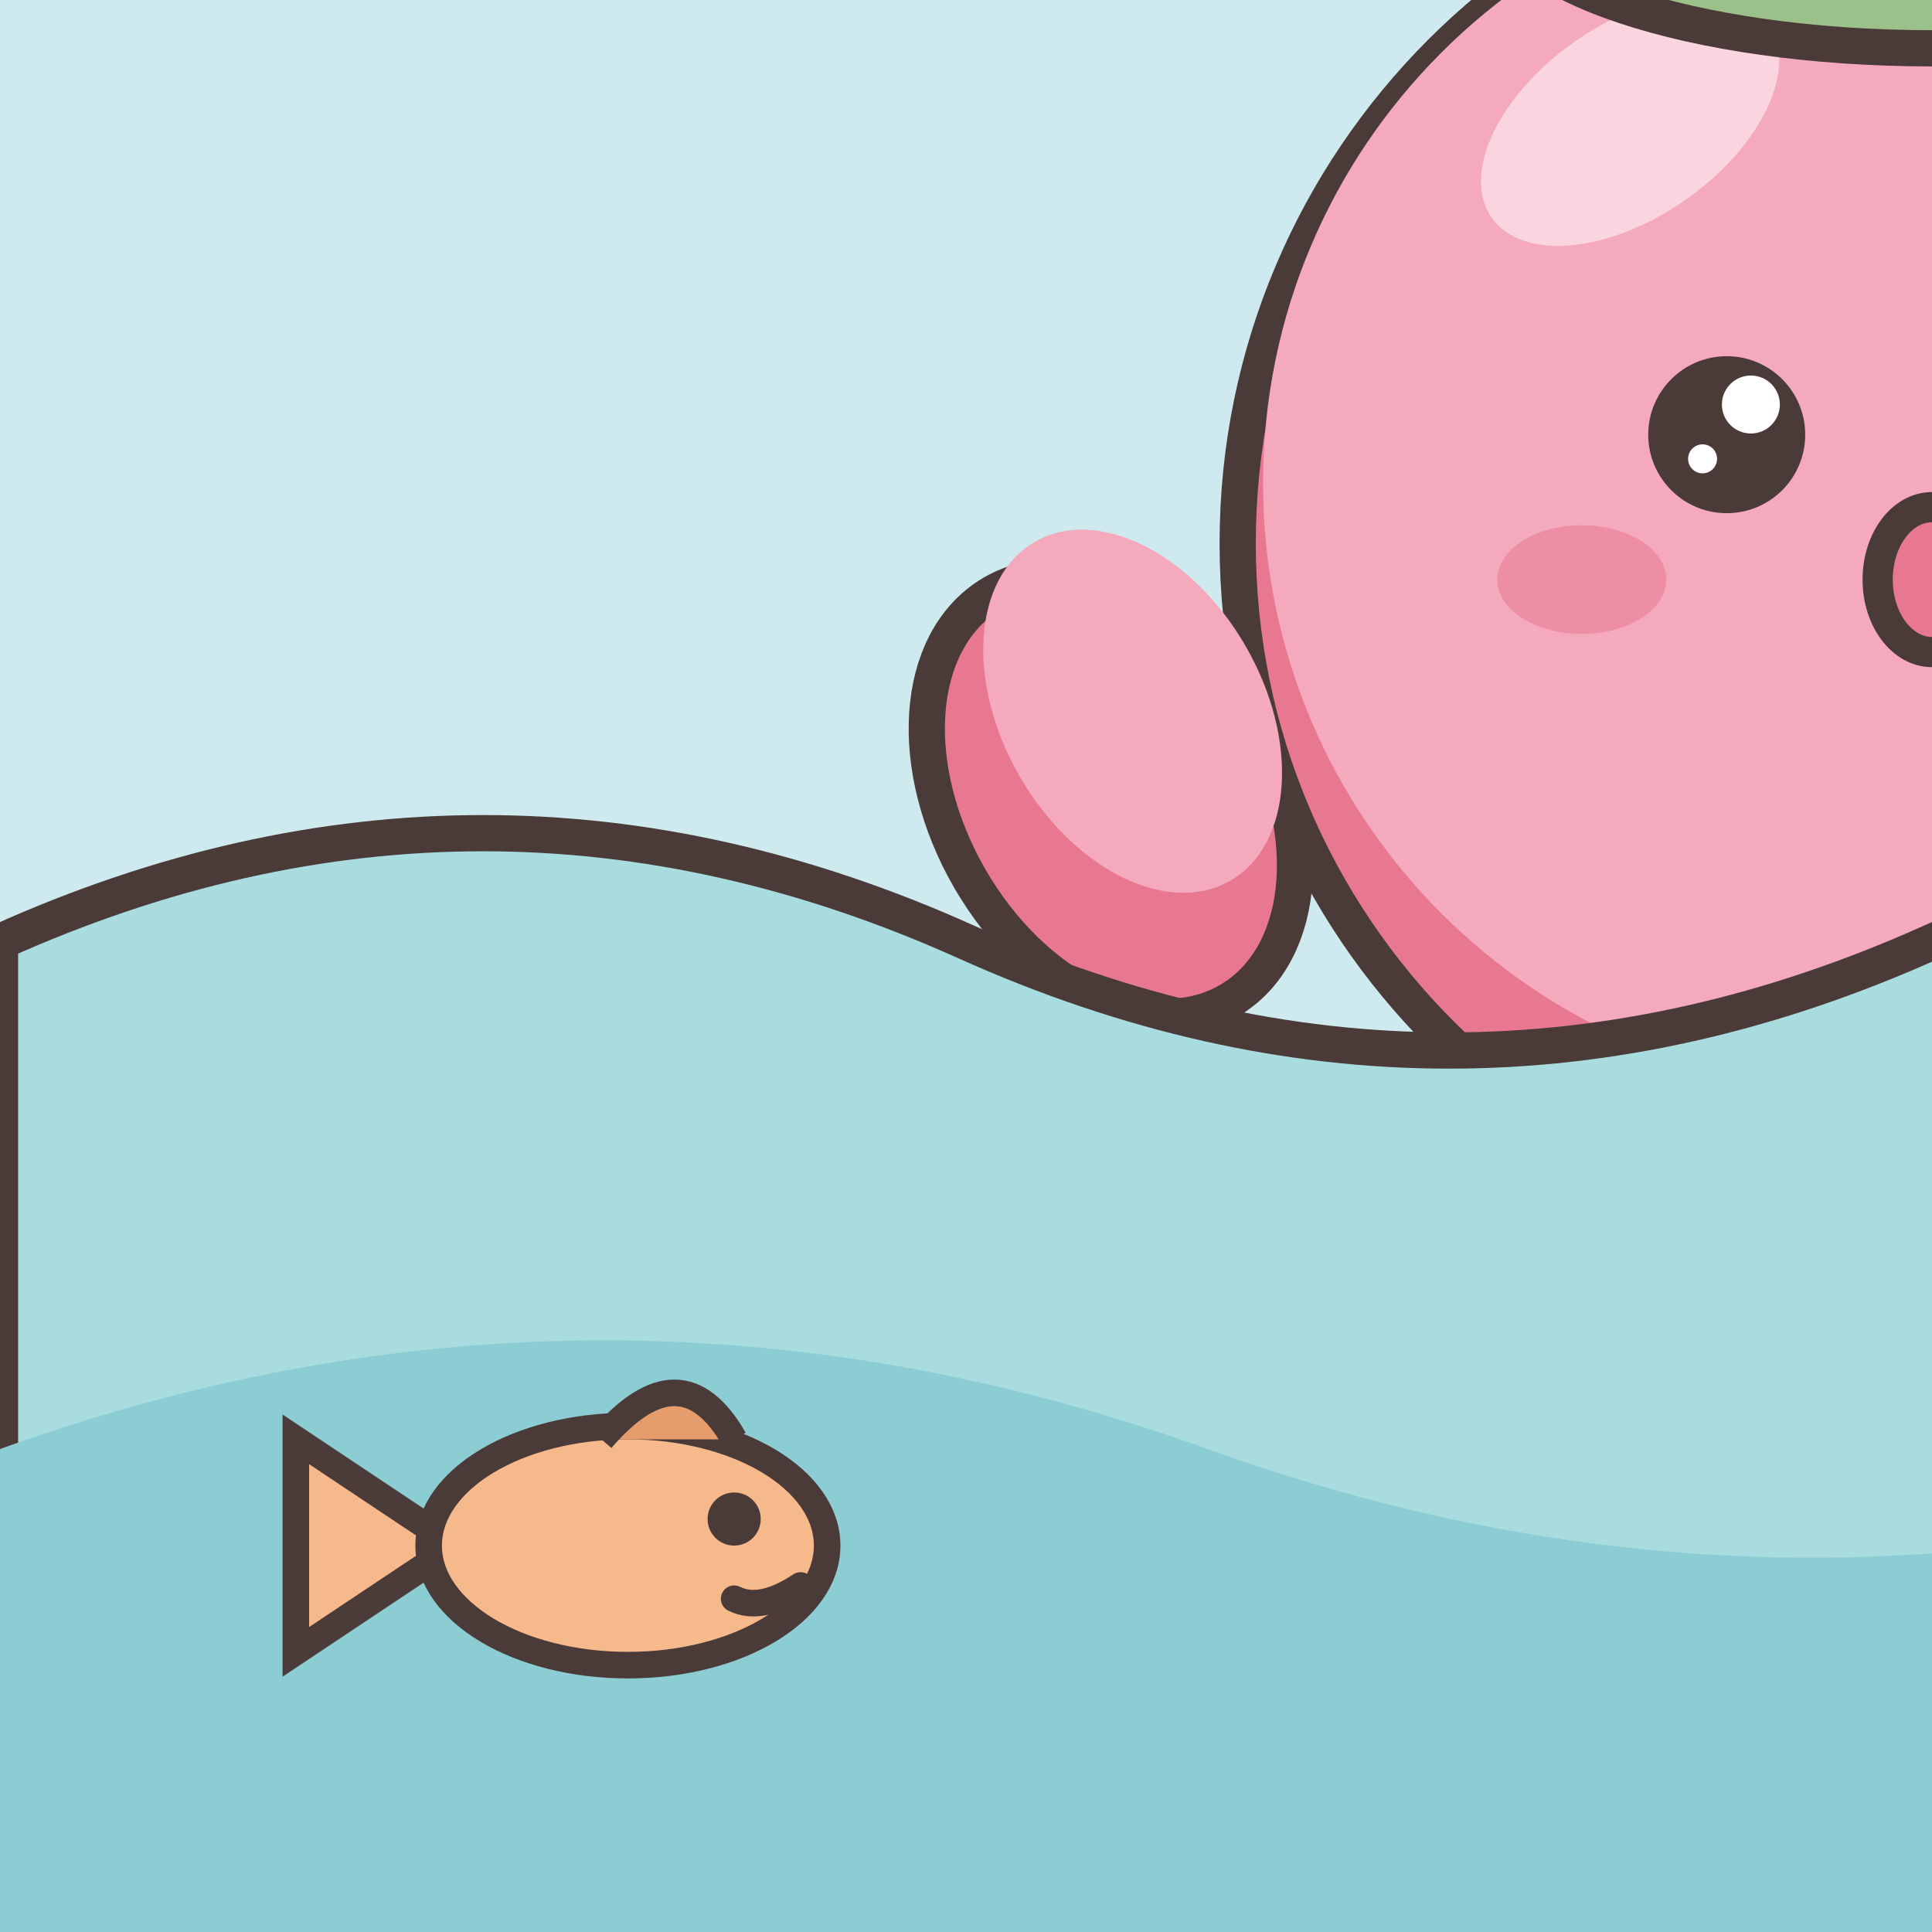
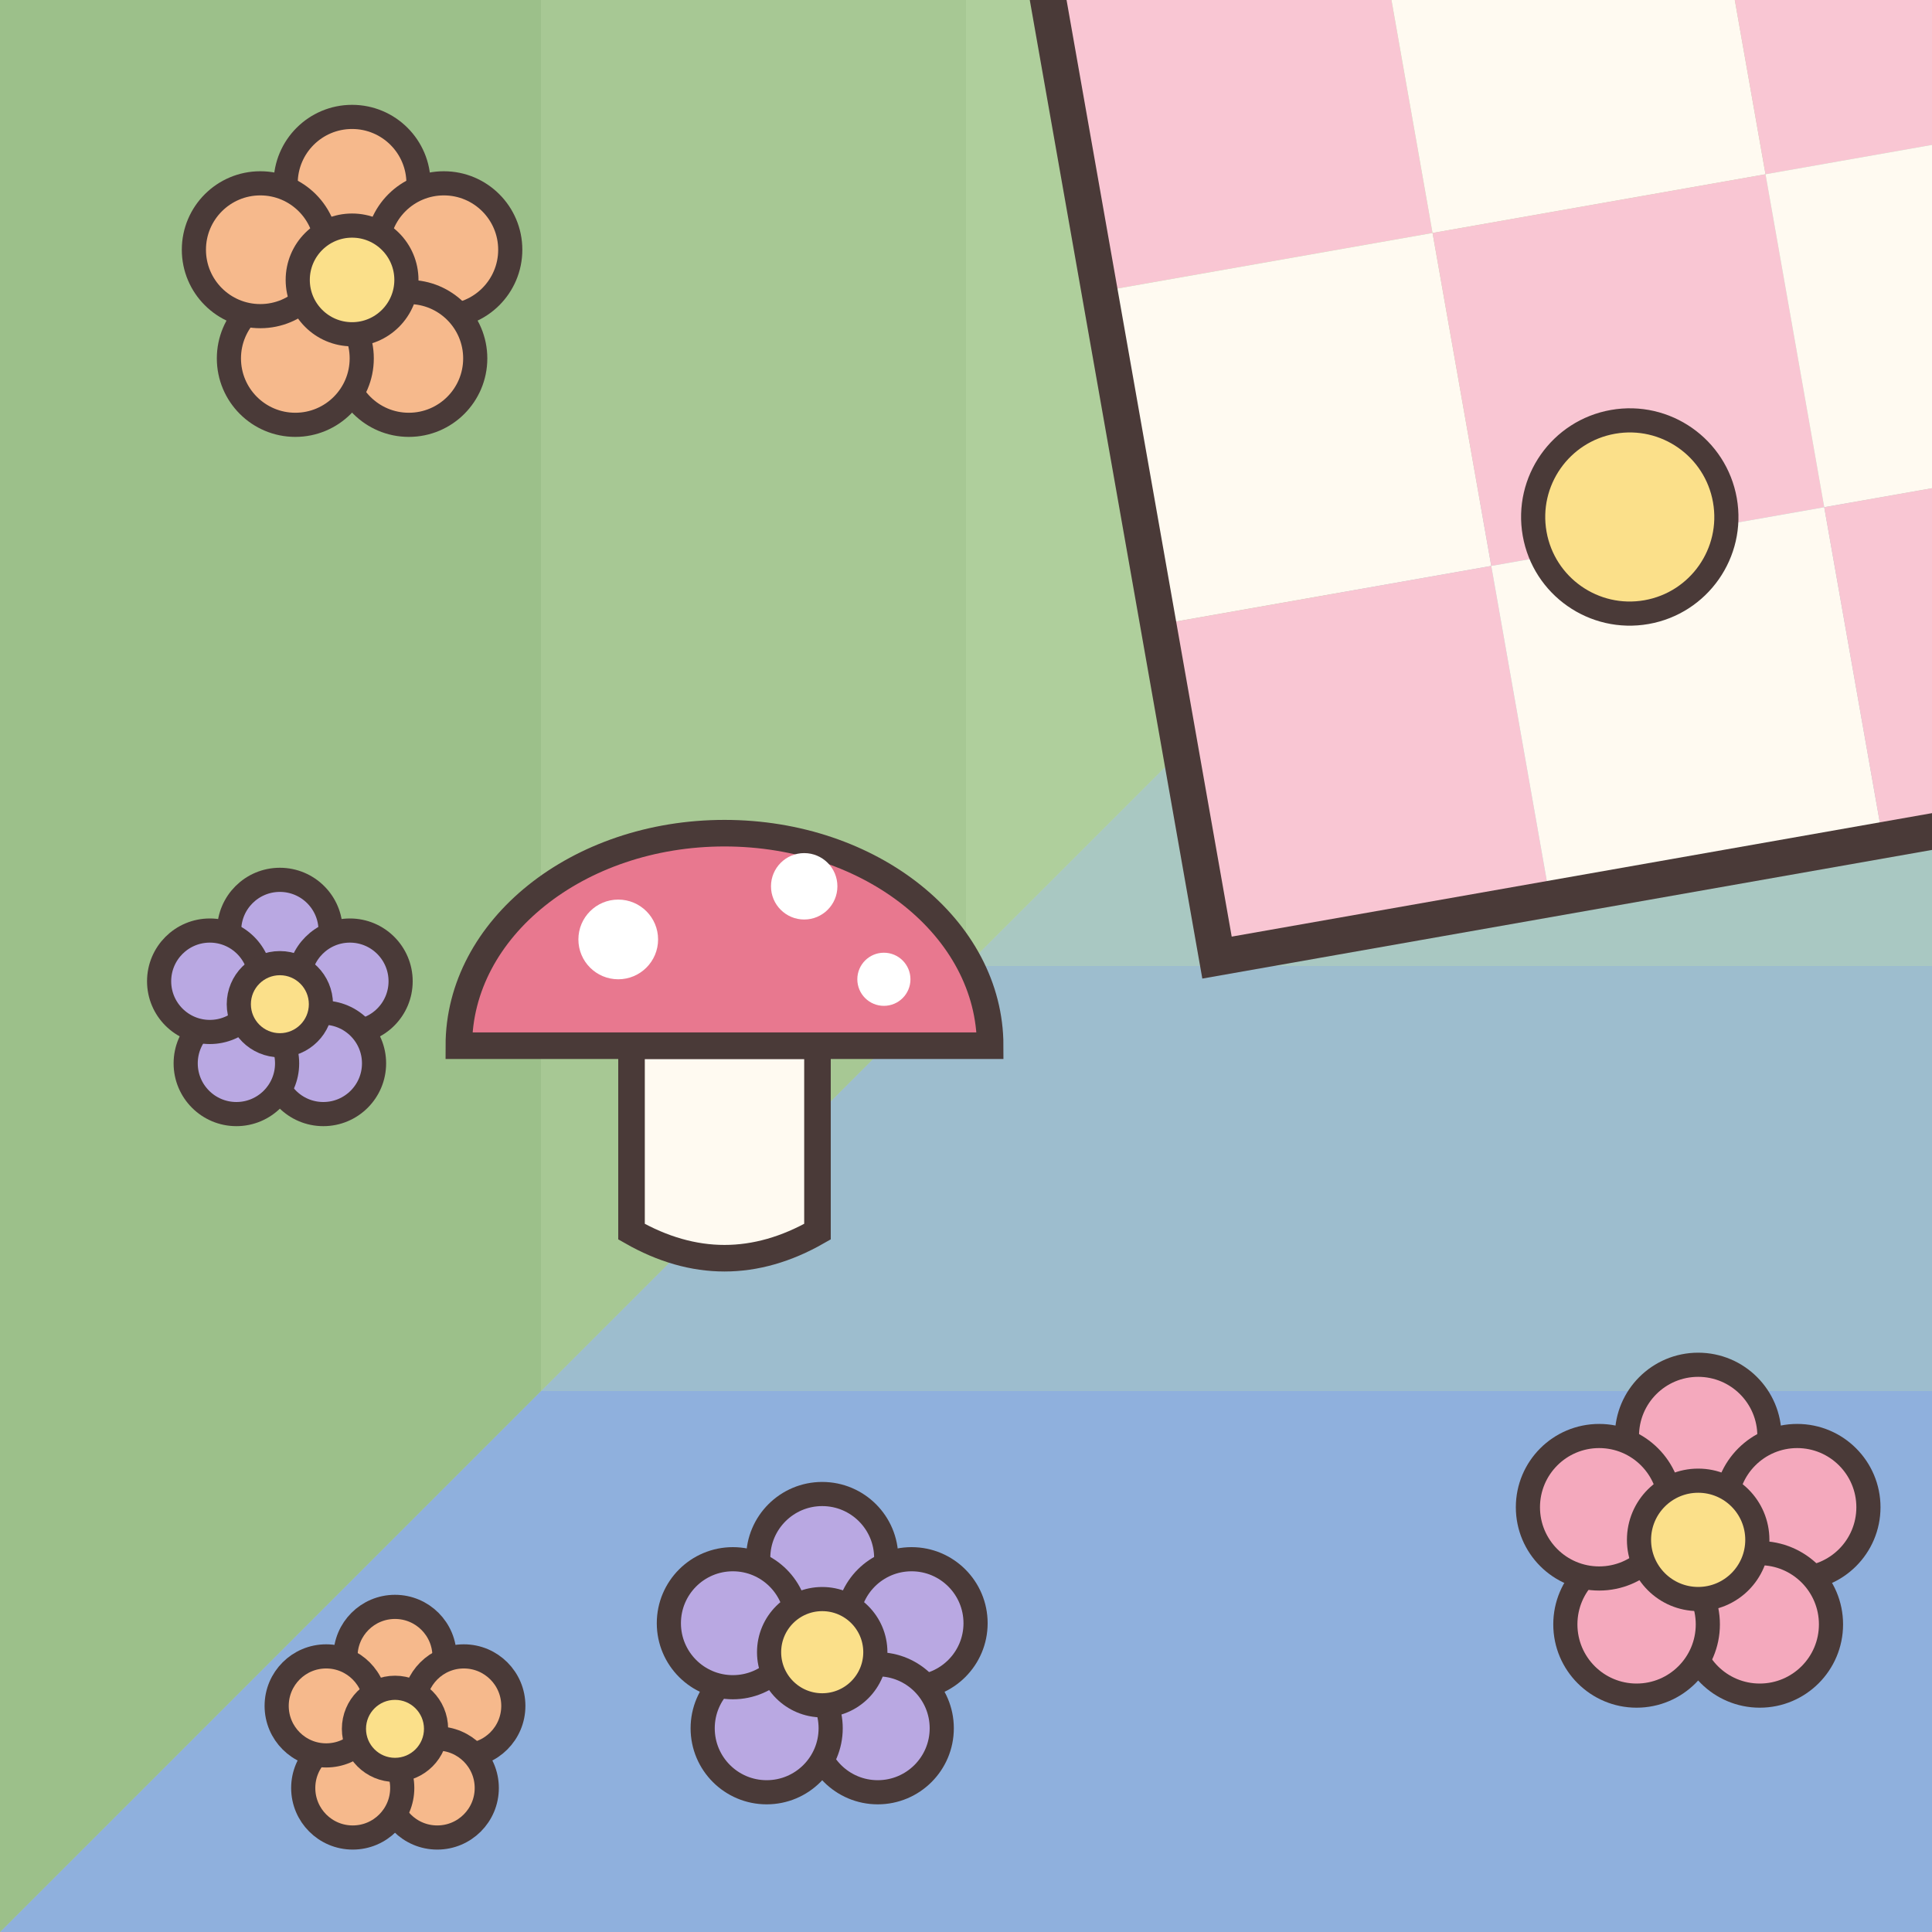
<svg xmlns="http://www.w3.org/2000/svg" width="160" height="160" viewBox="0 160 160 160">
-   <rect width="320" height="320" fill="#cfeaee" />
-   <path d="M0 60Q80 30 160 60T320 60" fill="none" stroke="#a9dcdf" stroke-width="8" stroke-linecap="round" />
-   <g transform="translate(58 74) scale(1.1)">
-     <ellipse cx="-4" cy="-8" rx="13" ry="4.5" fill="#fff" opacity=".8" stroke="#4a3a38" stroke-width="2" transform="rotate(-18 -4 -8)" />
-     <ellipse cx="-4" cy="6" rx="13" ry="4.5" fill="#fff" opacity=".8" stroke="#4a3a38" stroke-width="2" transform="rotate(18 -4 6)" />
-     <path d="M-14 0H20" fill="none" stroke="#9a86d0" stroke-width="4" stroke-linecap="round" stroke-linejoin="round" />
-     <circle cx="22" cy="0" r="4" fill="#9a86d0" stroke="#4a3a38" stroke-width="2" />
-   </g>
-   <ellipse cx="60" cy="128" rx="20" ry="5" fill="none" stroke="#a9dcdf" stroke-width="3" />
-   <path d="M240 120a36 28 0 1 0 64 -22L272 116Z" fill="#9cc08a" stroke="#4a3a38" stroke-width="3" />
-   <ellipse cx="270" cy="84" rx="7.2" ry="12.8" fill="#f4a9bd" stroke="#4a3a38" stroke-width="3" transform="rotate(0 270 100)" />
-   <ellipse cx="270" cy="84" rx="7.2" ry="12.8" fill="#f4a9bd" stroke="#4a3a38" stroke-width="3" transform="rotate(72 270 100)" />
-   <ellipse cx="270" cy="84" rx="7.2" ry="12.8" fill="#f4a9bd" stroke="#4a3a38" stroke-width="3" transform="rotate(144 270 100)" />
-   <ellipse cx="270" cy="84" rx="7.2" ry="12.8" fill="#f4a9bd" stroke="#4a3a38" stroke-width="3" transform="rotate(216 270 100)" />
-   <ellipse cx="270" cy="84" rx="7.2" ry="12.8" fill="#f4a9bd" stroke="#4a3a38" stroke-width="3" transform="rotate(288 270 100)" />
-   <circle cx="270" cy="100" r="6" fill="#fbe08a" stroke="#4a3a38" stroke-width="2" />
-   <g stroke="#4a3a38" stroke-width="6" stroke-linejoin="round" fill="#4a3a38">
-     <circle cx="160" cy="205" r="56" />
-     <ellipse cx="92" cy="226" rx="12" ry="18" transform="rotate(-30 92 226)" />
-     <ellipse cx="228" cy="226" rx="12" ry="18" transform="rotate(30 228 226)" />
-   </g>
-   <g fill="#e8788f">
-     <circle cx="160" cy="205" r="56" />
-     <ellipse cx="92" cy="226" rx="12" ry="18" transform="rotate(-30 92 226)" />
-     <ellipse cx="228" cy="226" rx="12" ry="18" transform="rotate(30 228 226)" />
-   </g>
-   <g fill="#f4a9bd" transform="translate(11.0 15.5) scale(0.9)">
-     <circle cx="160" cy="205" r="56" />
-     <ellipse cx="92" cy="226" rx="12" ry="18" transform="rotate(-30 92 226)" />
-     <ellipse cx="228" cy="226" rx="12" ry="18" transform="rotate(30 228 226)" />
-   </g>
-   <ellipse cx="135" cy="170" rx="14" ry="8" fill="#fff" opacity=".5" transform="rotate(-35 135 170)" />
-   <ellipse cx="160" cy="152" rx="36" ry="12" fill="#9cc08a" stroke="#4a3a38" stroke-width="3" />
-   <path d="M160 152l14-6" fill="none" stroke="#4a3a38" stroke-width="2" stroke-linecap="round" stroke-linejoin="round" />
-   <ellipse cx="176" cy="140" rx="2.7" ry="4.8" fill="#f9c6d3" stroke="#4a3a38" stroke-width="3" transform="rotate(0 176 146)" />
-   <ellipse cx="176" cy="140" rx="2.7" ry="4.8" fill="#f9c6d3" stroke="#4a3a38" stroke-width="3" transform="rotate(72 176 146)" />
-   <ellipse cx="176" cy="140" rx="2.7" ry="4.8" fill="#f9c6d3" stroke="#4a3a38" stroke-width="3" transform="rotate(144 176 146)" />
-   <ellipse cx="176" cy="140" rx="2.7" ry="4.8" fill="#f9c6d3" stroke="#4a3a38" stroke-width="3" transform="rotate(216 176 146)" />
-   <ellipse cx="176" cy="140" rx="2.7" ry="4.8" fill="#f9c6d3" stroke="#4a3a38" stroke-width="3" transform="rotate(288 176 146)" />
-   <circle cx="143" cy="196" r="6.5" fill="#4a3a38" />
-   <circle cx="145" cy="193.5" r="2.4" fill="#fff" />
-   <circle cx="141" cy="198" r="1.2" fill="#fff" />
-   <circle cx="177" cy="196" r="6.5" fill="#4a3a38" />
-   <circle cx="179" cy="193.5" r="2.4" fill="#fff" />
-   <circle cx="175" cy="198" r="1.2" fill="#fff" />
-   <ellipse cx="131" cy="208" rx="7" ry="4.5" fill="#e8788f" opacity=".55" />
-   <ellipse cx="189" cy="208" rx="7" ry="4.5" fill="#e8788f" opacity=".55" />
-   <ellipse cx="160" cy="208" rx="4.5" ry="6" fill="#e8788f" stroke="#4a3a38" stroke-width="2.5" />
-   <circle cx="206" cy="190" r="7" fill="#fff" opacity=".6" stroke="#4a3a38" stroke-width="2" />
-   <path d="M202.15 189.3a3.85 3.85 0 0 1 3.15 -3.15" fill="none" stroke="#fff" stroke-width="1.5" stroke-linecap="round" stroke-linejoin="round" />
-   <circle cx="224" cy="166" r="10" fill="#fff" opacity=".6" stroke="#4a3a38" stroke-width="2" />
-   <path d="M218.5 165a5.5 5.5 0 0 1 4.5 -4.5" fill="none" stroke="#fff" stroke-width="1.5" stroke-linecap="round" stroke-linejoin="round" />
-   <circle cx="238" cy="134" r="13" fill="#fff" opacity=".6" stroke="#4a3a38" stroke-width="2" />
-   <path d="M230.85 132.7a7.15 7.15 0 0 1 5.85 -5.85" fill="none" stroke="#fff" stroke-width="1.5" stroke-linecap="round" stroke-linejoin="round" />
-   <path d="M0 238Q40 220 80 238T160 238T240 238T320 238V320H0Z" fill="#a9dcdf" stroke="#4a3a38" stroke-width="3" />
-   <path d="M0 280Q50 262 100 280T200 280T320 276V320H0Z" fill="#8ccdd3" />
-   <g transform="translate(52 288) scale(1.1)">
-     <path d="M-13 0L-25 -8V8Z" fill="#f6b98c" stroke="#4a3a38" stroke-width="2" />
-     <ellipse rx="15" ry="9" fill="#f6b98c" stroke="#4a3a38" stroke-width="2" />
-     <path d="M-2 -8Q4 -15 8 -8" fill="#e79c6c" stroke="#4a3a38" stroke-width="2" />
-     <circle cx="8" cy="-2" r="2" fill="#4a3a38" />
-     <path d="M13 3Q10 5 8 4" fill="none" stroke="#4a3a38" stroke-width="2" stroke-linecap="round" stroke-linejoin="round" />
-   </g>
-   <g transform="translate(292 296) scale(1)">
-     <path d="M-10 0Q-12 -30 -9 -58M2 0Q4 -34 1 -72M13 0Q16 -26 13 -50" fill="none" stroke="#6f9f6b" stroke-width="3" stroke-linecap="round" stroke-linejoin="round" />
-     <ellipse cx="-9" cy="-60" rx="4.5" ry="11" fill="#8a6a4f" stroke="#4a3a38" stroke-width="2" />
-     <ellipse cx="1" cy="-74" rx="4.5" ry="11" fill="#8a6a4f" stroke="#4a3a38" stroke-width="2" />
-     <ellipse cx="13" cy="-52" rx="4.5" ry="10" fill="#8a6a4f" stroke="#4a3a38" stroke-width="2" />
-   </g>
-   <circle cx="240" cy="262" r="5" fill="#fff" stroke="#4a3a38" stroke-width="3" />
-   <circle cx="256" cy="248" r="3.5" fill="#fff" stroke="#4a3a38" stroke-width="3" />
+   <rect width="320" height="320" fill="#bfdcab" />
+   <polygon points="0,320 320,320 160,160 160,160" fill="#b5d3b5" />
+   <polygon points="0,0 320,0 160,160 160,160" fill="#b8d6a4" />
+   <polygon points="0,0 0,320 160,160 160,160" fill="#b8d6a4" />
+   <polygon points="320,0 320,320 160,160 160,160" fill="#b8d6a4" />
+   <polygon points="0,320 320,320 201.6,201.6 118.4,201.6" fill="#a9c8c2" />
+   <polygon points="0,0 320,0 201.6,118.4 118.4,118.4" fill="#afcf9c" />
+   <polygon points="0,0 0,320 118.4,201.6 118.4,118.4" fill="#afcf9c" />
+   <polygon points="320,0 320,320 201.6,201.6 201.6,118.4" fill="#afcf9c" />
+   <polygon points="0,320 320,320 240,240 80,240" fill="#9dbdce" />
+   <polygon points="0,0 320,0 240,80 80,80" fill="#a7c894" />
+   <polygon points="0,0 0,320 80,240 80,80" fill="#a7c894" />
+   <polygon points="320,0 320,320 240,240 240,80" fill="#a7c894" />
+   <polygon points="0,320 320,320 275.2,275.2 44.8,275.2" fill="#8fb0dd" />
+   <polygon points="0,0 320,0 275.2,44.8 44.8,44.8" fill="#9cc08a" />
+   <polygon points="0,0 0,320 44.8,275.2 44.8,44.8" fill="#9cc08a" />
+   <polygon points="320,0 320,320 275.2,275.2 275.2,44.8" fill="#9cc08a" />
+   <g transform="translate(33.71392 11.90386) scale(1)">
+     <circle cx="0.0" cy="-7.1" r="4.9" fill="#f4a9bd" stroke="#4a3a38" stroke-width="2" />
+     <circle cx="6.7" cy="-2.2" r="4.9" fill="#f4a9bd" stroke="#4a3a38" stroke-width="2" />
+     <circle cx="4.1" cy="5.7" r="4.9" fill="#f4a9bd" stroke="#4a3a38" stroke-width="2" />
+     <circle cx="-4.1" cy="5.7" r="4.9" fill="#f4a9bd" stroke="#4a3a38" stroke-width="2" />
+     <circle cx="-6.7" cy="-2.2" r="4.9" fill="#f4a9bd" stroke="#4a3a38" stroke-width="2" />
+     <circle r="4.0" fill="#fbe08a" stroke="#4a3a38" stroke-width="2" />
+   </g>
+   <g transform="translate(193.5079 25.92196) scale(1)">
+     <circle cx="0.0" cy="-8.1" r="5.6" fill="#a9c1e6" stroke="#4a3a38" stroke-width="2" />
+     <circle cx="7.7" cy="-2.5" r="5.6" fill="#a9c1e6" stroke="#4a3a38" stroke-width="2" />
+     <circle cx="4.8" cy="6.6" r="5.6" fill="#a9c1e6" stroke="#4a3a38" stroke-width="2" />
+     <circle cx="-4.8" cy="6.6" r="5.6" fill="#a9c1e6" stroke="#4a3a38" stroke-width="2" />
+     <circle cx="-7.7" cy="-2.5" r="5.6" fill="#a9c1e6" stroke="#4a3a38" stroke-width="2" />
+     <circle r="4.6" fill="#fbe08a" stroke="#4a3a38" stroke-width="2" />
+   </g>
+   <g transform="translate(88.41617 26.06444) scale(1)">
+     <circle cx="0.0" cy="-7.2" r="4.9" fill="#f4a9bd" stroke="#4a3a38" stroke-width="2" />
+     <circle cx="6.8" cy="-2.2" r="4.9" fill="#f4a9bd" stroke="#4a3a38" stroke-width="2" />
+     <circle cx="4.2" cy="5.8" r="4.9" fill="#f4a9bd" stroke="#4a3a38" stroke-width="2" />
+     <circle cx="-4.2" cy="5.8" r="4.9" fill="#f4a9bd" stroke="#4a3a38" stroke-width="2" />
+     <circle cx="-6.8" cy="-2.2" r="4.9" fill="#f4a9bd" stroke="#4a3a38" stroke-width="2" />
+     <circle r="4.0" fill="#fbe08a" stroke="#4a3a38" stroke-width="2" />
+   </g>
+   <g transform="translate(125.7575 28.3501) scale(1)">
+     <circle cx="0.0" cy="-6.2" r="4.3" fill="#f4a9bd" stroke="#4a3a38" stroke-width="2" />
+     <circle cx="5.9" cy="-1.9" r="4.3" fill="#f4a9bd" stroke="#4a3a38" stroke-width="2" />
+     <circle cx="3.7" cy="5.0" r="4.3" fill="#f4a9bd" stroke="#4a3a38" stroke-width="2" />
+     <circle cx="-3.7" cy="5.0" r="4.3" fill="#f4a9bd" stroke="#4a3a38" stroke-width="2" />
+     <circle cx="-5.9" cy="-1.9" r="4.3" fill="#f4a9bd" stroke="#4a3a38" stroke-width="2" />
+     <circle r="3.5" fill="#fbe08a" stroke="#4a3a38" stroke-width="2" />
+   </g>
+   <g transform="translate(234.356 32.76527) scale(1)">
+     <circle cx="0.0" cy="-6.5" r="4.5" fill="#ffffff" stroke="#4a3a38" stroke-width="2" />
+     <circle cx="6.2" cy="-2.0" r="4.5" fill="#ffffff" stroke="#4a3a38" stroke-width="2" />
+     <circle cx="3.8" cy="5.3" r="4.5" fill="#ffffff" stroke="#4a3a38" stroke-width="2" />
+     <circle cx="-3.8" cy="5.3" r="4.5" fill="#ffffff" stroke="#4a3a38" stroke-width="2" />
+     <circle cx="-6.2" cy="-2.0" r="4.5" fill="#ffffff" stroke="#4a3a38" stroke-width="2" />
+     <circle r="3.7" fill="#fbe08a" stroke="#4a3a38" stroke-width="2" />
+   </g>
+   <g transform="translate(294.179 37.28215) scale(1)">
+     <circle cx="0.0" cy="-7.3" r="5.0" fill="#f4a9bd" stroke="#4a3a38" stroke-width="2" />
+     <circle cx="7.0" cy="-2.3" r="5.0" fill="#f4a9bd" stroke="#4a3a38" stroke-width="2" />
+     <circle cx="4.3" cy="5.9" r="5.0" fill="#f4a9bd" stroke="#4a3a38" stroke-width="2" />
+     <circle cx="-4.3" cy="5.9" r="5.0" fill="#f4a9bd" stroke="#4a3a38" stroke-width="2" />
+     <circle cx="-7.0" cy="-2.3" r="5.0" fill="#f4a9bd" stroke="#4a3a38" stroke-width="2" />
+     <circle r="4.1" fill="#fbe08a" stroke="#4a3a38" stroke-width="2" />
+   </g>
+   <g transform="translate(140.4597 64.0461) scale(1)">
+     <circle cx="0.0" cy="-5.6" r="3.9" fill="#fbe08a" stroke="#4a3a38" stroke-width="2" />
+     <circle cx="5.4" cy="-1.7" r="3.9" fill="#fbe08a" stroke="#4a3a38" stroke-width="2" />
+     <circle cx="3.3" cy="4.6" r="3.9" fill="#fbe08a" stroke="#4a3a38" stroke-width="2" />
+     <circle cx="-3.3" cy="4.6" r="3.9" fill="#fbe08a" stroke="#4a3a38" stroke-width="2" />
+     <circle cx="-5.4" cy="-1.7" r="3.9" fill="#fbe08a" stroke="#4a3a38" stroke-width="2" />
+     <circle r="3.2" fill="#f6b98c" stroke="#4a3a38" stroke-width="2" />
+   </g>
+   <g transform="translate(38.74201 73.9327) scale(1)">
+     <circle cx="0.0" cy="-8.6" r="5.9" fill="#ffffff" stroke="#4a3a38" stroke-width="2" />
+     <circle cx="8.2" cy="-2.7" r="5.9" fill="#ffffff" stroke="#4a3a38" stroke-width="2" />
+     <circle cx="5.1" cy="7.0" r="5.9" fill="#ffffff" stroke="#4a3a38" stroke-width="2" />
+     <circle cx="-5.1" cy="7.0" r="5.9" fill="#ffffff" stroke="#4a3a38" stroke-width="2" />
+     <circle cx="-8.2" cy="-2.7" r="5.9" fill="#ffffff" stroke="#4a3a38" stroke-width="2" />
+     <circle r="4.8" fill="#fbe08a" stroke="#4a3a38" stroke-width="2" />
+   </g>
+   <g transform="translate(242.6995 82.61664) scale(1)">
+     <circle cx="0.0" cy="-5.8" r="4.0" fill="#fbe08a" stroke="#4a3a38" stroke-width="2" />
+     <circle cx="5.5" cy="-1.8" r="4.0" fill="#fbe08a" stroke="#4a3a38" stroke-width="2" />
+     <circle cx="3.4" cy="4.7" r="4.0" fill="#fbe08a" stroke="#4a3a38" stroke-width="2" />
+     <circle cx="-3.4" cy="4.7" r="4.0" fill="#fbe08a" stroke="#4a3a38" stroke-width="2" />
+     <circle cx="-5.5" cy="-1.8" r="4.0" fill="#fbe08a" stroke="#4a3a38" stroke-width="2" />
+     <circle r="3.3" fill="#f6b98c" stroke="#4a3a38" stroke-width="2" />
+   </g>
+   <g transform="translate(198.2851 83.29509) scale(1)">
+     <circle cx="0.0" cy="-7.8" r="5.4" fill="#ffffff" stroke="#4a3a38" stroke-width="2" />
+     <circle cx="7.4" cy="-2.4" r="5.4" fill="#ffffff" stroke="#4a3a38" stroke-width="2" />
+     <circle cx="4.6" cy="6.3" r="5.4" fill="#ffffff" stroke="#4a3a38" stroke-width="2" />
+     <circle cx="-4.6" cy="6.3" r="5.4" fill="#ffffff" stroke="#4a3a38" stroke-width="2" />
+     <circle cx="-7.4" cy="-2.4" r="5.4" fill="#ffffff" stroke="#4a3a38" stroke-width="2" />
+     <circle r="4.4" fill="#fbe08a" stroke="#4a3a38" stroke-width="2" />
+   </g>
+   <g transform="translate(77.45857 86.86989) scale(1)">
+     <circle cx="0.0" cy="-6.1" r="4.2" fill="#fbe08a" stroke="#4a3a38" stroke-width="2" />
+     <circle cx="5.8" cy="-1.9" r="4.2" fill="#fbe08a" stroke="#4a3a38" stroke-width="2" />
+     <circle cx="3.6" cy="4.9" r="4.2" fill="#fbe08a" stroke="#4a3a38" stroke-width="2" />
+     <circle cx="-3.6" cy="4.9" r="4.2" fill="#fbe08a" stroke="#4a3a38" stroke-width="2" />
+     <circle cx="-5.8" cy="-1.9" r="4.2" fill="#fbe08a" stroke="#4a3a38" stroke-width="2" />
+     <circle r="3.4" fill="#f6b98c" stroke="#4a3a38" stroke-width="2" />
+   </g>
+   <g transform="translate(294.3231 90.83266) scale(1)">
+     <circle cx="0.0" cy="-6.9" r="4.8" fill="#fbe08a" stroke="#4a3a38" stroke-width="2" />
+     <circle cx="6.6" cy="-2.1" r="4.8" fill="#fbe08a" stroke="#4a3a38" stroke-width="2" />
+     <circle cx="4.1" cy="5.6" r="4.8" fill="#fbe08a" stroke="#4a3a38" stroke-width="2" />
+     <circle cx="-4.1" cy="5.6" r="4.8" fill="#fbe08a" stroke="#4a3a38" stroke-width="2" />
+     <circle cx="-6.6" cy="-2.1" r="4.8" fill="#fbe08a" stroke="#4a3a38" stroke-width="2" />
+     <circle r="3.9" fill="#f6b98c" stroke="#4a3a38" stroke-width="2" />
+   </g>
+   <g transform="translate(294.6196 126.6111) scale(1)">
+     <circle cx="0.0" cy="-7.1" r="4.9" fill="#b9a8e2" stroke="#4a3a38" stroke-width="2" />
+     <circle cx="6.7" cy="-2.2" r="4.9" fill="#b9a8e2" stroke="#4a3a38" stroke-width="2" />
+     <circle cx="4.2" cy="5.7" r="4.9" fill="#b9a8e2" stroke="#4a3a38" stroke-width="2" />
+     <circle cx="-4.2" cy="5.7" r="4.9" fill="#b9a8e2" stroke="#4a3a38" stroke-width="2" />
+     <circle cx="-6.7" cy="-2.2" r="4.9" fill="#b9a8e2" stroke="#4a3a38" stroke-width="2" />
+     <circle r="4.0" fill="#fbe08a" stroke="#4a3a38" stroke-width="2" />
+   </g>
+   <g transform="translate(26.56301 135.6015) scale(1)">
+     <circle cx="0.0" cy="-8.1" r="5.6" fill="#a9c1e6" stroke="#4a3a38" stroke-width="2" />
+     <circle cx="7.7" cy="-2.5" r="5.6" fill="#a9c1e6" stroke="#4a3a38" stroke-width="2" />
+     <circle cx="4.8" cy="6.5" r="5.6" fill="#a9c1e6" stroke="#4a3a38" stroke-width="2" />
+     <circle cx="-4.8" cy="6.5" r="5.6" fill="#a9c1e6" stroke="#4a3a38" stroke-width="2" />
+     <circle cx="-7.7" cy="-2.5" r="5.6" fill="#a9c1e6" stroke="#4a3a38" stroke-width="2" />
+     <circle r="4.5" fill="#fbe08a" stroke="#4a3a38" stroke-width="2" />
+   </g>
+   <g transform="translate(303.3667 180.7817) scale(1)">
+     <circle cx="0.0" cy="-7.6" r="5.2" fill="#a9c1e6" stroke="#4a3a38" stroke-width="2" />
+     <circle cx="7.2" cy="-2.3" r="5.2" fill="#a9c1e6" stroke="#4a3a38" stroke-width="2" />
+     <circle cx="4.5" cy="6.2" r="5.2" fill="#a9c1e6" stroke="#4a3a38" stroke-width="2" />
+     <circle cx="-4.5" cy="6.2" r="5.2" fill="#a9c1e6" stroke="#4a3a38" stroke-width="2" />
+     <circle cx="-7.2" cy="-2.3" r="5.2" fill="#a9c1e6" stroke="#4a3a38" stroke-width="2" />
+     <circle r="4.3" fill="#fbe08a" stroke="#4a3a38" stroke-width="2" />
+   </g>
+   <g transform="translate(29.15722 183.1821) scale(1)">
+     <circle cx="0.0" cy="-8.0" r="5.5" fill="#f6b98c" stroke="#4a3a38" stroke-width="2" />
+     <circle cx="7.6" cy="-2.5" r="5.5" fill="#f6b98c" stroke="#4a3a38" stroke-width="2" />
+     <circle cx="4.7" cy="6.5" r="5.5" fill="#f6b98c" stroke="#4a3a38" stroke-width="2" />
+     <circle cx="-4.7" cy="6.5" r="5.5" fill="#f6b98c" stroke="#4a3a38" stroke-width="2" />
+     <circle cx="-7.6" cy="-2.5" r="5.5" fill="#f6b98c" stroke="#4a3a38" stroke-width="2" />
+     <circle r="4.5" fill="#fbe08a" stroke="#4a3a38" stroke-width="2" />
+   </g>
+   <g transform="translate(23.17737 243.1637) scale(1)">
+     <circle cx="0.0" cy="-6.1" r="4.2" fill="#b9a8e2" stroke="#4a3a38" stroke-width="2" />
+     <circle cx="5.8" cy="-1.9" r="4.2" fill="#b9a8e2" stroke="#4a3a38" stroke-width="2" />
+     <circle cx="3.6" cy="4.9" r="4.2" fill="#b9a8e2" stroke="#4a3a38" stroke-width="2" />
+     <circle cx="-3.6" cy="4.9" r="4.2" fill="#b9a8e2" stroke="#4a3a38" stroke-width="2" />
+     <circle cx="-5.8" cy="-1.9" r="4.2" fill="#b9a8e2" stroke="#4a3a38" stroke-width="2" />
+     <circle r="3.4" fill="#fbe08a" stroke="#4a3a38" stroke-width="2" />
+   </g>
+   <g transform="translate(282.3885 244.76) scale(1)">
+     <circle cx="0.0" cy="-7.6" r="5.2" fill="#ffffff" stroke="#4a3a38" stroke-width="2" />
+     <circle cx="7.2" cy="-2.4" r="5.2" fill="#ffffff" stroke="#4a3a38" stroke-width="2" />
+     <circle cx="4.5" cy="6.2" r="5.2" fill="#ffffff" stroke="#4a3a38" stroke-width="2" />
+     <circle cx="-4.5" cy="6.2" r="5.2" fill="#ffffff" stroke="#4a3a38" stroke-width="2" />
+     <circle cx="-7.2" cy="-2.4" r="5.2" fill="#ffffff" stroke="#4a3a38" stroke-width="2" />
+     <circle r="4.3" fill="#fbe08a" stroke="#4a3a38" stroke-width="2" />
+   </g>
+   <g transform="translate(201.5362 283.5711) scale(1)">
+     <circle cx="0.0" cy="-6.8" r="4.7" fill="#fbe08a" stroke="#4a3a38" stroke-width="2" />
+     <circle cx="6.5" cy="-2.1" r="4.7" fill="#fbe08a" stroke="#4a3a38" stroke-width="2" />
+     <circle cx="4.0" cy="5.5" r="4.7" fill="#fbe08a" stroke="#4a3a38" stroke-width="2" />
+     <circle cx="-4.0" cy="5.5" r="4.7" fill="#fbe08a" stroke="#4a3a38" stroke-width="2" />
+     <circle cx="-6.5" cy="-2.1" r="4.7" fill="#fbe08a" stroke="#4a3a38" stroke-width="2" />
+     <circle r="3.8" fill="#f6b98c" stroke="#4a3a38" stroke-width="2" />
+   </g>
+   <g transform="translate(140.6353 287.5238) scale(1)">
+     <circle cx="0.0" cy="-8.6" r="5.9" fill="#f4a9bd" stroke="#4a3a38" stroke-width="2" />
+     <circle cx="8.2" cy="-2.7" r="5.9" fill="#f4a9bd" stroke="#4a3a38" stroke-width="2" />
+     <circle cx="5.1" cy="7.0" r="5.9" fill="#f4a9bd" stroke="#4a3a38" stroke-width="2" />
+     <circle cx="-5.1" cy="7.0" r="5.9" fill="#f4a9bd" stroke="#4a3a38" stroke-width="2" />
+     <circle cx="-8.2" cy="-2.7" r="5.9" fill="#f4a9bd" stroke="#4a3a38" stroke-width="2" />
+     <circle r="4.9" fill="#fbe08a" stroke="#4a3a38" stroke-width="2" />
+   </g>
+   <g transform="translate(277.717 292.1547) scale(1)">
+     <circle cx="0.0" cy="-8.1" r="5.6" fill="#fbe08a" stroke="#4a3a38" stroke-width="2" />
+     <circle cx="7.7" cy="-2.5" r="5.6" fill="#fbe08a" stroke="#4a3a38" stroke-width="2" />
+     <circle cx="4.8" cy="6.5" r="5.6" fill="#fbe08a" stroke="#4a3a38" stroke-width="2" />
+     <circle cx="-4.8" cy="6.5" r="5.6" fill="#fbe08a" stroke="#4a3a38" stroke-width="2" />
+     <circle cx="-7.7" cy="-2.5" r="5.6" fill="#fbe08a" stroke="#4a3a38" stroke-width="2" />
+     <circle r="4.6" fill="#f6b98c" stroke="#4a3a38" stroke-width="2" />
+   </g>
+   <g transform="translate(237.9959 294.9792) scale(1)">
+     <circle cx="0.0" cy="-6.5" r="4.5" fill="#ffffff" stroke="#4a3a38" stroke-width="2" />
+     <circle cx="6.2" cy="-2.0" r="4.5" fill="#ffffff" stroke="#4a3a38" stroke-width="2" />
+     <circle cx="3.8" cy="5.3" r="4.5" fill="#ffffff" stroke="#4a3a38" stroke-width="2" />
+     <circle cx="-3.8" cy="5.3" r="4.5" fill="#ffffff" stroke="#4a3a38" stroke-width="2" />
+     <circle cx="-6.2" cy="-2.0" r="4.5" fill="#ffffff" stroke="#4a3a38" stroke-width="2" />
+     <circle r="3.7" fill="#fbe08a" stroke="#4a3a38" stroke-width="2" />
+   </g>
+   <g transform="translate(68.09223 296.8279) scale(1)">
+     <circle cx="0.0" cy="-7.8" r="5.3" fill="#b9a8e2" stroke="#4a3a38" stroke-width="2" />
+     <circle cx="7.4" cy="-2.4" r="5.3" fill="#b9a8e2" stroke="#4a3a38" stroke-width="2" />
+     <circle cx="4.6" cy="6.3" r="5.3" fill="#b9a8e2" stroke="#4a3a38" stroke-width="2" />
+     <circle cx="-4.6" cy="6.3" r="5.3" fill="#b9a8e2" stroke="#4a3a38" stroke-width="2" />
+     <circle cx="-7.4" cy="-2.4" r="5.3" fill="#b9a8e2" stroke="#4a3a38" stroke-width="2" />
+     <circle r="4.4" fill="#fbe08a" stroke="#4a3a38" stroke-width="2" />
+   </g>
+   <g transform="translate(32.71192 303.175) scale(1)">
+     <circle cx="0.0" cy="-6.0" r="4.1" fill="#f6b98c" stroke="#4a3a38" stroke-width="2" />
+     <circle cx="5.7" cy="-1.9" r="4.1" fill="#f6b98c" stroke="#4a3a38" stroke-width="2" />
+     <circle cx="3.5" cy="4.9" r="4.1" fill="#f6b98c" stroke="#4a3a38" stroke-width="2" />
+     <circle cx="-3.5" cy="4.9" r="4.1" fill="#f6b98c" stroke="#4a3a38" stroke-width="2" />
+     <circle cx="-5.7" cy="-1.9" r="4.1" fill="#f6b98c" stroke="#4a3a38" stroke-width="2" />
+     <circle r="3.4" fill="#fbe08a" stroke="#4a3a38" stroke-width="2" />
+   </g>
+   <g transform="translate(160 172) scale(1)">
+     <g transform="rotate(-10)">
+       <rect x="-70" y="-56" width="28" height="28" fill="#fffaf1" />
+       <rect x="-42" y="-56" width="28" height="28" fill="#f9c6d3" />
+       <rect x="-14" y="-56" width="28" height="28" fill="#fffaf1" />
+       <rect x="14" y="-56" width="28" height="28" fill="#f9c6d3" />
+       <rect x="42" y="-56" width="28" height="28" fill="#fffaf1" />
+       <rect x="-70" y="-28" width="28" height="28" fill="#f9c6d3" />
+       <rect x="-42" y="-28" width="28" height="28" fill="#fffaf1" />
+       <rect x="-14" y="-28" width="28" height="28" fill="#f9c6d3" />
+       <rect x="14" y="-28" width="28" height="28" fill="#fffaf1" />
+       <rect x="42" y="-28" width="28" height="28" fill="#f9c6d3" />
+       <rect x="-70" y="0" width="28" height="28" fill="#fffaf1" />
+       <rect x="-42" y="0" width="28" height="28" fill="#f9c6d3" />
+       <rect x="-14" y="0" width="28" height="28" fill="#fffaf1" />
+       <rect x="14" y="0" width="28" height="28" fill="#f9c6d3" />
+       <rect x="42" y="0" width="28" height="28" fill="#fffaf1" />
+       <rect x="-70" y="28" width="28" height="28" fill="#f9c6d3" />
+       <rect x="-42" y="28" width="28" height="28" fill="#fffaf1" />
+       <rect x="-14" y="28" width="28" height="28" fill="#f9c6d3" />
+       <rect x="14" y="28" width="28" height="28" fill="#fffaf1" />
+       <rect x="42" y="28" width="28" height="28" fill="#f9c6d3" />
+       <rect x="-70" y="-56" width="140" height="112" fill="none" stroke="#4a3a38" stroke-width="3" />
+       <path d="M-26 -18l8-26h32l8 26Z" fill="#f6b98c" stroke="#4a3a38" stroke-width="2" stroke-linejoin="round" />
+       <path d="M-18 -44Q0 -66 18 -44" fill="none" stroke="#4a3a38" stroke-width="3" stroke-linecap="round" stroke-linejoin="round" />
+       <circle cx="38" cy="14" r="8" fill="#e8788f" stroke="#4a3a38" stroke-width="2" />
+       <circle cx="-30" cy="26" r="8" fill="#fbe08a" stroke="#4a3a38" stroke-width="2" />
+     </g>
+   </g>
+   <g transform="translate(252 270) scale(1.1)">
+     <ellipse cx="2" cy="-5" rx="24" ry="6" fill="#f8d5b8" stroke="#4a3a38" stroke-width="2" />
+     <path d="M24 -8V-20M29 -8L34 -18" fill="none" stroke="#4a3a38" stroke-width="2" stroke-linecap="round" stroke-linejoin="round" />
+     <circle cx="-4" cy="-16" r="13" fill="#b9a8e2" stroke="#4a3a38" stroke-width="2" />
+     <path d="M-4 -16a4 4 0 1 1 4 4a8 8 0 1 1-8-8" fill="none" stroke="#4a3a38" stroke-width="2" stroke-linecap="round" stroke-linejoin="round" />
+   </g>
+   <g transform="translate(64 66) scale(1.2)">
+     <circle r="9" fill="#e8788f" stroke="#4a3a38" stroke-width="2" />
+     <path d="M-6 -7a8 8 0 0 1 12 0Z" fill="#4a3a38" />
+     <path d="M0 -7V9" fill="none" stroke="#4a3a38" stroke-width="2" stroke-linecap="round" stroke-linejoin="round" />
+     <circle cx="-4" cy="1" r="1.8" fill="#4a3a38" />
+     <circle cx="4" cy="2" r="1.8" fill="#4a3a38" />
+   </g>
+   <g transform="translate(252 70) scale(1.3)">
+     <ellipse cx="-9" cy="-6" rx="10" ry="8" fill="#b9a8e2" stroke="#4a3a38" stroke-width="2" transform="rotate(-25 -9 -6)" />
+     <ellipse cx="9" cy="-6" rx="10" ry="8" fill="#b9a8e2" stroke="#4a3a38" stroke-width="2" transform="rotate(25 9 -6)" />
+     <ellipse cx="-7" cy="7" rx="7" ry="6" fill="#f9c6d3" stroke="#4a3a38" stroke-width="2" />
+     <ellipse cx="7" cy="7" rx="7" ry="6" fill="#f9c6d3" stroke="#4a3a38" stroke-width="2" />
+     <path d="M0 -9V10" fill="none" stroke="#4a3a38" stroke-width="3" stroke-linecap="round" stroke-linejoin="round" />
+     <path d="M0 -9Q-4 -17 -8 -17M0 -9Q4 -17 8 -17" fill="none" stroke="#4a3a38" stroke-width="2" stroke-linecap="round" stroke-linejoin="round" />
+   </g>
+   <g transform="translate(60 262) scale(1.1)">
+     <path d="M-7 0V-14H7V0Q0 4 -7 0Z" fill="#fffaf1" stroke="#4a3a38" stroke-width="2" />
+     <path d="M-20 -14A20 16 0 0 1 20 -14Z" fill="#e8788f" stroke="#4a3a38" stroke-width="2" />
+     <circle cx="-8" cy="-22" r="3" fill="#fff" />
+     <circle cx="6" cy="-26" r="2.5" fill="#fff" />
+     <circle cx="12" cy="-19" r="2" fill="#fff" />
+   </g>
</svg>
